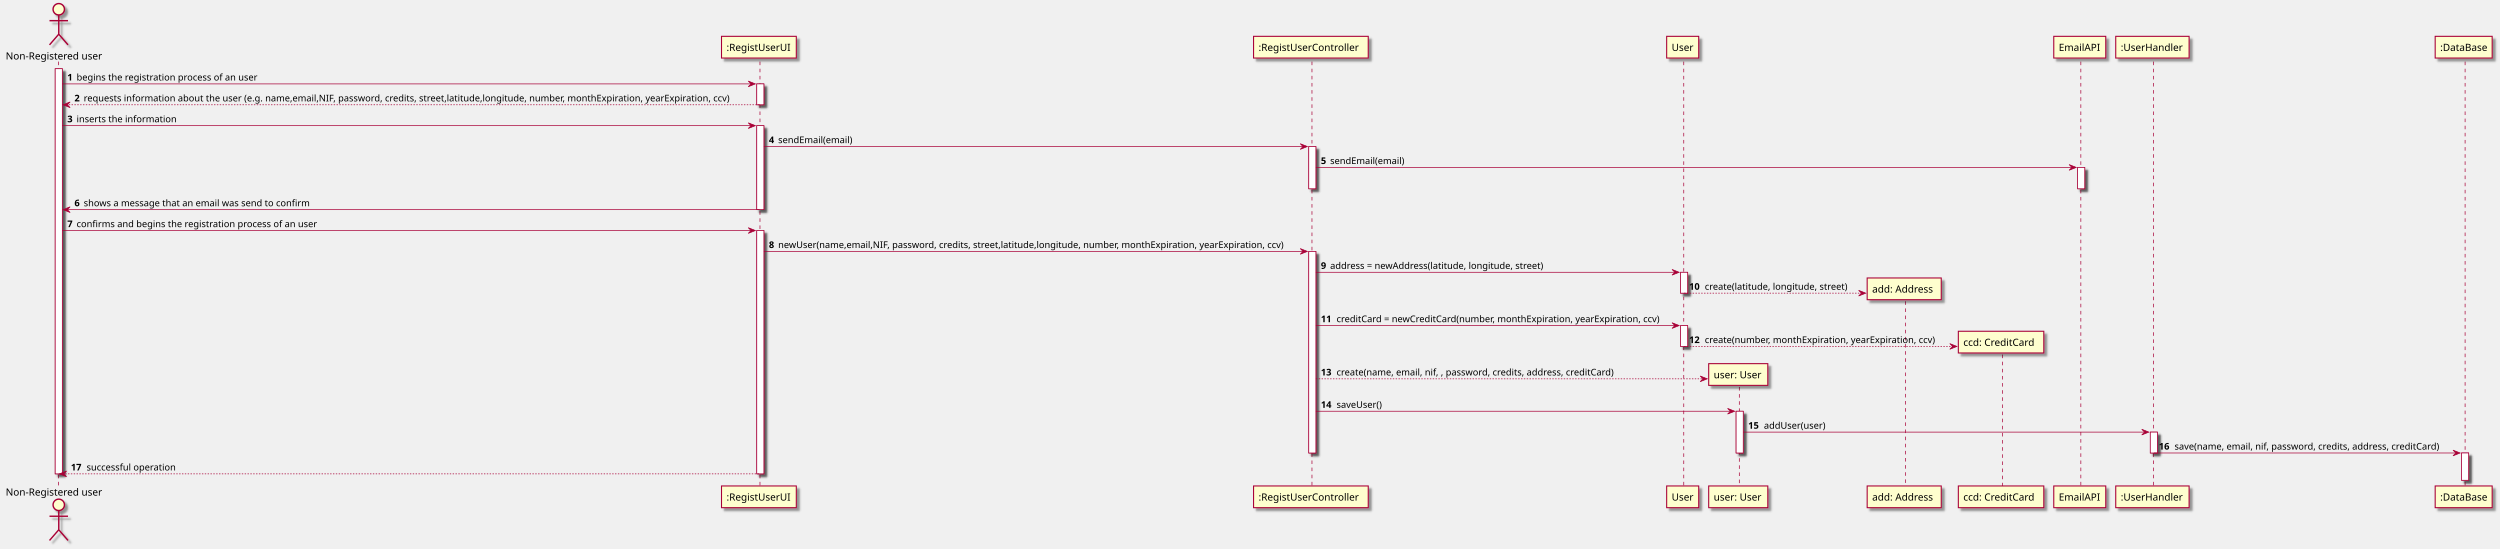
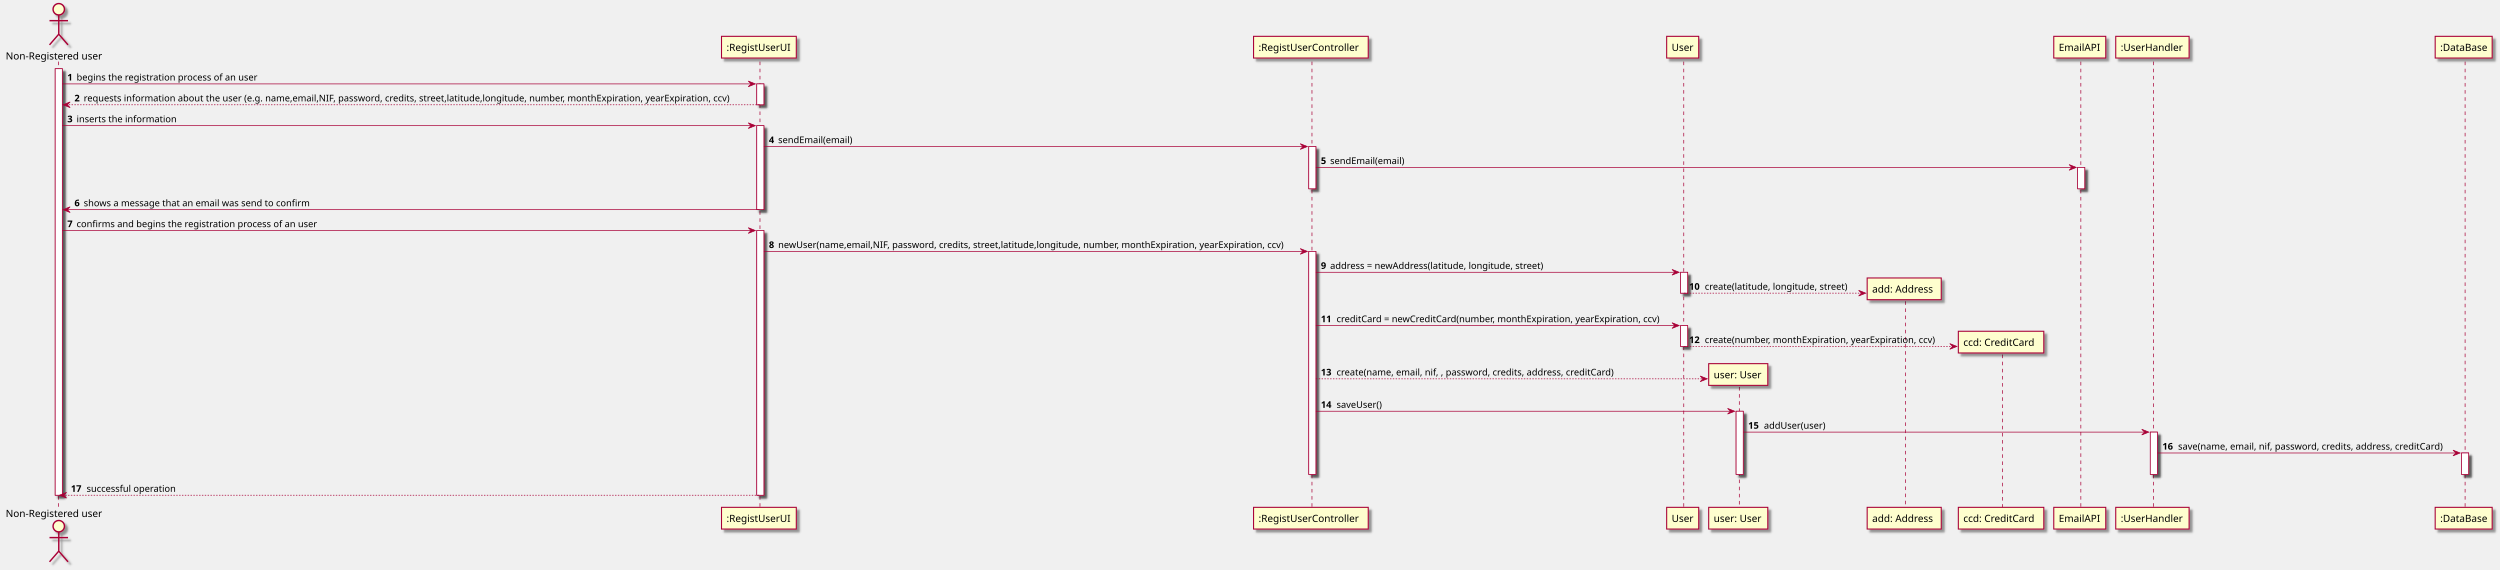
- <svg xmlns="http://www.w3.org/2000/svg" contentScriptType="application/ecmascript" contentStyleType="text/css" height="770px" preserveAspectRatio="none" style="width:3510px;height:770px;" version="1.1" viewBox="0 0 3510 770" width="3510px" zoomAndPan="magnify">
+ <svg xmlns="http://www.w3.org/2000/svg" contentScriptType="application/ecmascript" contentStyleType="text/css" height="800px" preserveAspectRatio="none" style="width:3510px;height:800px;" version="1.1" viewBox="0 0 3510 800" width="3510px" zoomAndPan="magnify">
  <defs>
-     <filter height="300%" id="f1qba97kqvcczq" width="300%" x="-1" y="-1">
+     <filter height="300%" id="f14e48a23rh4bb" width="300%" x="-1" y="-1">
      <feGaussianBlur result="blurOut" stdDeviation="2.0" />
      <feColorMatrix in="blurOut" result="blurOut2" type="matrix" values="0 0 0 0 0 0 0 0 0 0 0 0 0 0 0 0 0 0 .4 0" />
      <feOffset dx="4.0" dy="4.0" in="blurOut2" result="blurOut3" />
      <feBlend in="SourceGraphic" in2="blurOut3" mode="normal" />
    </filter>
  </defs>
  <g>
-     <rect fill="#FFFFFF" filter="url(#f1qba97kqvcczq)" height="568.812" style="stroke: #A80036; stroke-width: 1.0;" width="10" x="77.5" y="96.488" />
-     <rect fill="#FFFFFF" filter="url(#f1qba97kqvcczq)" height="29.311" style="stroke: #A80036; stroke-width: 1.0;" width="10" x="1062.5" y="117.799" />
-     <rect fill="#FFFFFF" filter="url(#f1qba97kqvcczq)" height="117.932" style="stroke: #A80036; stroke-width: 1.0;" width="10" x="1062.5" y="176.42" />
-     <rect fill="#FFFFFF" filter="url(#f1qba97kqvcczq)" height="341.639" style="stroke: #A80036; stroke-width: 1.0;" width="10" x="1062.5" y="323.662" />
-     <rect fill="#FFFFFF" filter="url(#f1qba97kqvcczq)" height="59.31" style="stroke: #A80036; stroke-width: 1.0;" width="10" x="1837.5" y="205.731" />
-     <rect fill="#FFFFFF" filter="url(#f1qba97kqvcczq)" height="283.018" style="stroke: #A80036; stroke-width: 1.0;" width="10" x="1837.5" y="352.973" />
-     <rect fill="#FFFFFF" filter="url(#f1qba97kqvcczq)" height="29.311" style="stroke: #A80036; stroke-width: 1.0;" width="10" x="2359.5" y="382.283" />
-     <rect fill="#FFFFFF" filter="url(#f1qba97kqvcczq)" height="29.311" style="stroke: #A80036; stroke-width: 1.0;" width="10" x="2359.5" y="457.082" />
-     <rect fill="#FFFFFF" filter="url(#f1qba97kqvcczq)" height="58.621" style="stroke: #A80036; stroke-width: 1.0;" width="10" x="2437.5" y="577.369" />
-     <rect fill="#FFFFFF" filter="url(#f1qba97kqvcczq)" height="30" style="stroke: #A80036; stroke-width: 1.0;" width="10" x="2917" y="235.041" />
-     <rect fill="#FFFFFF" filter="url(#f1qba97kqvcczq)" height="29.311" style="stroke: #A80036; stroke-width: 1.0;" width="10" x="3019" y="606.68" />
-     <rect fill="#FFFFFF" filter="url(#f1qba97kqvcczq)" height="38.31" style="stroke: #A80036; stroke-width: 1.0;" width="10" x="3456" y="635.99" />
-     <line style="stroke: #A80036; stroke-width: 1.0; stroke-dasharray: 5.0,5.0;" x1="82" x2="82" y1="86.488" y2="683.301" />
-     <line style="stroke: #A80036; stroke-width: 1.0; stroke-dasharray: 5.0,5.0;" x1="1067" x2="1067" y1="86.488" y2="683.301" />
-     <line style="stroke: #A80036; stroke-width: 1.0; stroke-dasharray: 5.0,5.0;" x1="1842" x2="1842" y1="86.488" y2="683.301" />
-     <line style="stroke: #A80036; stroke-width: 1.0; stroke-dasharray: 5.0,5.0;" x1="2364" x2="2364" y1="86.488" y2="683.301" />
-     <line style="stroke: #A80036; stroke-width: 1.0; stroke-dasharray: 5.0,5.0;" x1="2442" x2="2442" y1="543.314" y2="683.301" />
-     <line style="stroke: #A80036; stroke-width: 1.0; stroke-dasharray: 5.0,5.0;" x1="2675.5" x2="2675.5" y1="423.027" y2="683.301" />
-     <line style="stroke: #A80036; stroke-width: 1.0; stroke-dasharray: 5.0,5.0;" x1="2811.5" x2="2811.5" y1="497.826" y2="683.301" />
-     <line style="stroke: #A80036; stroke-width: 1.0; stroke-dasharray: 5.0,5.0;" x1="2921.5" x2="2921.5" y1="86.488" y2="683.301" />
-     <line style="stroke: #A80036; stroke-width: 1.0; stroke-dasharray: 5.0,5.0;" x1="3023.5" x2="3023.5" y1="86.488" y2="683.301" />
-     <line style="stroke: #A80036; stroke-width: 1.0; stroke-dasharray: 5.0,5.0;" x1="3461" x2="3461" y1="86.488" y2="683.301" />
+     <rect fill="#FFFFFF" filter="url(#f14e48a23rh4bb)" height="598.812" style="stroke: #A80036; stroke-width: 1.0;" width="10" x="77.5" y="96.488" />
+     <rect fill="#FFFFFF" filter="url(#f14e48a23rh4bb)" height="29.311" style="stroke: #A80036; stroke-width: 1.0;" width="10" x="1062.5" y="117.799" />
+     <rect fill="#FFFFFF" filter="url(#f14e48a23rh4bb)" height="117.932" style="stroke: #A80036; stroke-width: 1.0;" width="10" x="1062.5" y="176.42" />
+     <rect fill="#FFFFFF" filter="url(#f14e48a23rh4bb)" height="371.639" style="stroke: #A80036; stroke-width: 1.0;" width="10" x="1062.5" y="323.662" />
+     <rect fill="#FFFFFF" filter="url(#f14e48a23rh4bb)" height="59.31" style="stroke: #A80036; stroke-width: 1.0;" width="10" x="1837.5" y="205.731" />
+     <rect fill="#FFFFFF" filter="url(#f14e48a23rh4bb)" height="313.018" style="stroke: #A80036; stroke-width: 1.0;" width="10" x="1837.5" y="352.973" />
+     <rect fill="#FFFFFF" filter="url(#f14e48a23rh4bb)" height="29.311" style="stroke: #A80036; stroke-width: 1.0;" width="10" x="2359.5" y="382.283" />
+     <rect fill="#FFFFFF" filter="url(#f14e48a23rh4bb)" height="29.311" style="stroke: #A80036; stroke-width: 1.0;" width="10" x="2359.5" y="457.082" />
+     <rect fill="#FFFFFF" filter="url(#f14e48a23rh4bb)" height="88.621" style="stroke: #A80036; stroke-width: 1.0;" width="10" x="2437.5" y="577.369" />
+     <rect fill="#FFFFFF" filter="url(#f14e48a23rh4bb)" height="30" style="stroke: #A80036; stroke-width: 1.0;" width="10" x="2917" y="235.041" />
+     <rect fill="#FFFFFF" filter="url(#f14e48a23rh4bb)" height="59.31" style="stroke: #A80036; stroke-width: 1.0;" width="10" x="3019" y="606.68" />
+     <rect fill="#FFFFFF" filter="url(#f14e48a23rh4bb)" height="30" style="stroke: #A80036; stroke-width: 1.0;" width="10" x="3456" y="635.99" />
+     <line style="stroke: #A80036; stroke-width: 1.0; stroke-dasharray: 5.0,5.0;" x1="82" x2="82" y1="86.488" y2="713.301" />
+     <line style="stroke: #A80036; stroke-width: 1.0; stroke-dasharray: 5.0,5.0;" x1="1067" x2="1067" y1="86.488" y2="713.301" />
+     <line style="stroke: #A80036; stroke-width: 1.0; stroke-dasharray: 5.0,5.0;" x1="1842" x2="1842" y1="86.488" y2="713.301" />
+     <line style="stroke: #A80036; stroke-width: 1.0; stroke-dasharray: 5.0,5.0;" x1="2364" x2="2364" y1="86.488" y2="713.301" />
+     <line style="stroke: #A80036; stroke-width: 1.0; stroke-dasharray: 5.0,5.0;" x1="2442" x2="2442" y1="543.314" y2="713.301" />
+     <line style="stroke: #A80036; stroke-width: 1.0; stroke-dasharray: 5.0,5.0;" x1="2675.5" x2="2675.5" y1="423.027" y2="713.301" />
+     <line style="stroke: #A80036; stroke-width: 1.0; stroke-dasharray: 5.0,5.0;" x1="2811.5" x2="2811.5" y1="497.826" y2="713.301" />
+     <line style="stroke: #A80036; stroke-width: 1.0; stroke-dasharray: 5.0,5.0;" x1="2921.5" x2="2921.5" y1="86.488" y2="713.301" />
+     <line style="stroke: #A80036; stroke-width: 1.0; stroke-dasharray: 5.0,5.0;" x1="3023.5" x2="3023.5" y1="86.488" y2="713.301" />
+     <line style="stroke: #A80036; stroke-width: 1.0; stroke-dasharray: 5.0,5.0;" x1="3461" x2="3461" y1="86.488" y2="713.301" />
    <text fill="#000000" font-family="sans-serif" font-size="14" lengthAdjust="spacingAndGlyphs" textLength="143" x="8" y="83.535">Non-Registered user</text>
-     <ellipse cx="82.5" cy="13" fill="#FEFECE" filter="url(#f1qba97kqvcczq)" rx="8" ry="8" style="stroke: #A80036; stroke-width: 2.0;" />
-     <path d="M82.5,21 L82.5,48 M69.5,29 L95.5,29 M82.5,48 L69.5,63 M82.5,48 L95.5,63 " fill="none" filter="url(#f1qba97kqvcczq)" style="stroke: #A80036; stroke-width: 2.0;" />
-     <text fill="#000000" font-family="sans-serif" font-size="14" lengthAdjust="spacingAndGlyphs" textLength="143" x="8" y="695.836">Non-Registered user</text>
-     <ellipse cx="82.5" cy="708.789" fill="#FEFECE" filter="url(#f1qba97kqvcczq)" rx="8" ry="8" style="stroke: #A80036; stroke-width: 2.0;" />
-     <path d="M82.5,716.789 L82.5,743.789 M69.5,724.789 L95.5,724.789 M82.5,743.789 L69.5,758.789 M82.5,743.789 L95.5,758.789 " fill="none" filter="url(#f1qba97kqvcczq)" style="stroke: #A80036; stroke-width: 2.0;" />
-     <rect fill="#FEFECE" filter="url(#f1qba97kqvcczq)" height="30.488" style="stroke: #A80036; stroke-width: 1.5;" width="105" x="1013" y="51" />
+     <ellipse cx="82.5" cy="13" fill="#FEFECE" filter="url(#f14e48a23rh4bb)" rx="8" ry="8" style="stroke: #A80036; stroke-width: 2.0;" />
+     <path d="M82.5,21 L82.5,48 M69.5,29 L95.5,29 M82.5,48 L69.5,63 M82.5,48 L95.5,63 " fill="none" filter="url(#f14e48a23rh4bb)" style="stroke: #A80036; stroke-width: 2.0;" />
+     <text fill="#000000" font-family="sans-serif" font-size="14" lengthAdjust="spacingAndGlyphs" textLength="143" x="8" y="725.836">Non-Registered user</text>
+     <ellipse cx="82.5" cy="738.789" fill="#FEFECE" filter="url(#f14e48a23rh4bb)" rx="8" ry="8" style="stroke: #A80036; stroke-width: 2.0;" />
+     <path d="M82.5,746.789 L82.5,773.789 M69.5,754.789 L95.5,754.789 M82.5,773.789 L69.5,788.789 M82.5,773.789 L95.5,788.789 " fill="none" filter="url(#f14e48a23rh4bb)" style="stroke: #A80036; stroke-width: 2.0;" />
+     <rect fill="#FEFECE" filter="url(#f14e48a23rh4bb)" height="30.488" style="stroke: #A80036; stroke-width: 1.5;" width="105" x="1013" y="51" />
    <text fill="#000000" font-family="sans-serif" font-size="14" lengthAdjust="spacingAndGlyphs" textLength="91" x="1020" y="71.535">:RegistUserUI</text>
-     <rect fill="#FEFECE" filter="url(#f1qba97kqvcczq)" height="30.488" style="stroke: #A80036; stroke-width: 1.5;" width="105" x="1013" y="682.301" />
-     <text fill="#000000" font-family="sans-serif" font-size="14" lengthAdjust="spacingAndGlyphs" textLength="91" x="1020" y="702.836">:RegistUserUI</text>
-     <rect fill="#FEFECE" filter="url(#f1qba97kqvcczq)" height="30.488" style="stroke: #A80036; stroke-width: 1.5;" width="161" x="1760" y="51" />
+     <rect fill="#FEFECE" filter="url(#f14e48a23rh4bb)" height="30.488" style="stroke: #A80036; stroke-width: 1.5;" width="105" x="1013" y="712.301" />
+     <text fill="#000000" font-family="sans-serif" font-size="14" lengthAdjust="spacingAndGlyphs" textLength="91" x="1020" y="732.836">:RegistUserUI</text>
+     <rect fill="#FEFECE" filter="url(#f14e48a23rh4bb)" height="30.488" style="stroke: #A80036; stroke-width: 1.5;" width="161" x="1760" y="51" />
    <text fill="#000000" font-family="sans-serif" font-size="14" lengthAdjust="spacingAndGlyphs" textLength="147" x="1767" y="71.535">:RegistUserController</text>
-     <rect fill="#FEFECE" filter="url(#f1qba97kqvcczq)" height="30.488" style="stroke: #A80036; stroke-width: 1.5;" width="161" x="1760" y="682.301" />
-     <text fill="#000000" font-family="sans-serif" font-size="14" lengthAdjust="spacingAndGlyphs" textLength="147" x="1767" y="702.836">:RegistUserController</text>
-     <rect fill="#FEFECE" filter="url(#f1qba97kqvcczq)" height="30.488" style="stroke: #A80036; stroke-width: 1.5;" width="45" x="2340" y="51" />
+     <rect fill="#FEFECE" filter="url(#f14e48a23rh4bb)" height="30.488" style="stroke: #A80036; stroke-width: 1.5;" width="161" x="1760" y="712.301" />
+     <text fill="#000000" font-family="sans-serif" font-size="14" lengthAdjust="spacingAndGlyphs" textLength="147" x="1767" y="732.836">:RegistUserController</text>
+     <rect fill="#FEFECE" filter="url(#f14e48a23rh4bb)" height="30.488" style="stroke: #A80036; stroke-width: 1.5;" width="45" x="2340" y="51" />
    <text fill="#000000" font-family="sans-serif" font-size="14" lengthAdjust="spacingAndGlyphs" textLength="31" x="2347" y="71.535">User</text>
-     <rect fill="#FEFECE" filter="url(#f1qba97kqvcczq)" height="30.488" style="stroke: #A80036; stroke-width: 1.5;" width="45" x="2340" y="682.301" />
-     <text fill="#000000" font-family="sans-serif" font-size="14" lengthAdjust="spacingAndGlyphs" textLength="31" x="2347" y="702.836">User</text>
-     <rect fill="#FEFECE" filter="url(#f1qba97kqvcczq)" height="30.488" style="stroke: #A80036; stroke-width: 1.5;" width="83" x="2399" y="682.301" />
-     <text fill="#000000" font-family="sans-serif" font-size="14" lengthAdjust="spacingAndGlyphs" textLength="69" x="2406" y="702.836">user: User</text>
-     <rect fill="#FEFECE" filter="url(#f1qba97kqvcczq)" height="30.488" style="stroke: #A80036; stroke-width: 1.5;" width="104" x="2621.5" y="682.301" />
-     <text fill="#000000" font-family="sans-serif" font-size="14" lengthAdjust="spacingAndGlyphs" textLength="90" x="2628.5" y="702.836">add: Address</text>
-     <rect fill="#FEFECE" filter="url(#f1qba97kqvcczq)" height="30.488" style="stroke: #A80036; stroke-width: 1.5;" width="120" x="2749.5" y="682.301" />
-     <text fill="#000000" font-family="sans-serif" font-size="14" lengthAdjust="spacingAndGlyphs" textLength="106" x="2756.5" y="702.836">ccd: CreditCard</text>
-     <rect fill="#FEFECE" filter="url(#f1qba97kqvcczq)" height="30.488" style="stroke: #A80036; stroke-width: 1.5;" width="73" x="2883.5" y="51" />
+     <rect fill="#FEFECE" filter="url(#f14e48a23rh4bb)" height="30.488" style="stroke: #A80036; stroke-width: 1.5;" width="45" x="2340" y="712.301" />
+     <text fill="#000000" font-family="sans-serif" font-size="14" lengthAdjust="spacingAndGlyphs" textLength="31" x="2347" y="732.836">User</text>
+     <rect fill="#FEFECE" filter="url(#f14e48a23rh4bb)" height="30.488" style="stroke: #A80036; stroke-width: 1.5;" width="83" x="2399" y="712.301" />
+     <text fill="#000000" font-family="sans-serif" font-size="14" lengthAdjust="spacingAndGlyphs" textLength="69" x="2406" y="732.836">user: User</text>
+     <rect fill="#FEFECE" filter="url(#f14e48a23rh4bb)" height="30.488" style="stroke: #A80036; stroke-width: 1.5;" width="104" x="2621.5" y="712.301" />
+     <text fill="#000000" font-family="sans-serif" font-size="14" lengthAdjust="spacingAndGlyphs" textLength="90" x="2628.5" y="732.836">add: Address</text>
+     <rect fill="#FEFECE" filter="url(#f14e48a23rh4bb)" height="30.488" style="stroke: #A80036; stroke-width: 1.5;" width="120" x="2749.5" y="712.301" />
+     <text fill="#000000" font-family="sans-serif" font-size="14" lengthAdjust="spacingAndGlyphs" textLength="106" x="2756.5" y="732.836">ccd: CreditCard</text>
+     <rect fill="#FEFECE" filter="url(#f14e48a23rh4bb)" height="30.488" style="stroke: #A80036; stroke-width: 1.5;" width="73" x="2883.5" y="51" />
    <text fill="#000000" font-family="sans-serif" font-size="14" lengthAdjust="spacingAndGlyphs" textLength="59" x="2890.5" y="71.535">EmailAPI</text>
-     <rect fill="#FEFECE" filter="url(#f1qba97kqvcczq)" height="30.488" style="stroke: #A80036; stroke-width: 1.5;" width="73" x="2883.5" y="682.301" />
-     <text fill="#000000" font-family="sans-serif" font-size="14" lengthAdjust="spacingAndGlyphs" textLength="59" x="2890.5" y="702.836">EmailAPI</text>
-     <rect fill="#FEFECE" filter="url(#f1qba97kqvcczq)" height="30.488" style="stroke: #A80036; stroke-width: 1.5;" width="103" x="2970.5" y="51" />
+     <rect fill="#FEFECE" filter="url(#f14e48a23rh4bb)" height="30.488" style="stroke: #A80036; stroke-width: 1.5;" width="73" x="2883.5" y="712.301" />
+     <text fill="#000000" font-family="sans-serif" font-size="14" lengthAdjust="spacingAndGlyphs" textLength="59" x="2890.5" y="732.836">EmailAPI</text>
+     <rect fill="#FEFECE" filter="url(#f14e48a23rh4bb)" height="30.488" style="stroke: #A80036; stroke-width: 1.5;" width="103" x="2970.5" y="51" />
    <text fill="#000000" font-family="sans-serif" font-size="14" lengthAdjust="spacingAndGlyphs" textLength="89" x="2977.5" y="71.535">:UserHandler</text>
-     <rect fill="#FEFECE" filter="url(#f1qba97kqvcczq)" height="30.488" style="stroke: #A80036; stroke-width: 1.5;" width="103" x="2970.5" y="682.301" />
-     <text fill="#000000" font-family="sans-serif" font-size="14" lengthAdjust="spacingAndGlyphs" textLength="89" x="2977.5" y="702.836">:UserHandler</text>
-     <rect fill="#FEFECE" filter="url(#f1qba97kqvcczq)" height="30.488" style="stroke: #A80036; stroke-width: 1.5;" width="80" x="3419" y="51" />
+     <rect fill="#FEFECE" filter="url(#f14e48a23rh4bb)" height="30.488" style="stroke: #A80036; stroke-width: 1.5;" width="103" x="2970.5" y="712.301" />
+     <text fill="#000000" font-family="sans-serif" font-size="14" lengthAdjust="spacingAndGlyphs" textLength="89" x="2977.5" y="732.836">:UserHandler</text>
+     <rect fill="#FEFECE" filter="url(#f14e48a23rh4bb)" height="30.488" style="stroke: #A80036; stroke-width: 1.5;" width="80" x="3419" y="51" />
    <text fill="#000000" font-family="sans-serif" font-size="14" lengthAdjust="spacingAndGlyphs" textLength="66" x="3426" y="71.535">:DataBase</text>
-     <rect fill="#FEFECE" filter="url(#f1qba97kqvcczq)" height="30.488" style="stroke: #A80036; stroke-width: 1.5;" width="80" x="3419" y="682.301" />
-     <text fill="#000000" font-family="sans-serif" font-size="14" lengthAdjust="spacingAndGlyphs" textLength="66" x="3426" y="702.836">:DataBase</text>
-     <rect fill="#FFFFFF" filter="url(#f1qba97kqvcczq)" height="568.812" style="stroke: #A80036; stroke-width: 1.0;" width="10" x="77.5" y="96.488" />
-     <rect fill="#FFFFFF" filter="url(#f1qba97kqvcczq)" height="29.311" style="stroke: #A80036; stroke-width: 1.0;" width="10" x="1062.5" y="117.799" />
-     <rect fill="#FFFFFF" filter="url(#f1qba97kqvcczq)" height="117.932" style="stroke: #A80036; stroke-width: 1.0;" width="10" x="1062.5" y="176.42" />
-     <rect fill="#FFFFFF" filter="url(#f1qba97kqvcczq)" height="341.639" style="stroke: #A80036; stroke-width: 1.0;" width="10" x="1062.5" y="323.662" />
-     <rect fill="#FFFFFF" filter="url(#f1qba97kqvcczq)" height="59.31" style="stroke: #A80036; stroke-width: 1.0;" width="10" x="1837.5" y="205.731" />
-     <rect fill="#FFFFFF" filter="url(#f1qba97kqvcczq)" height="283.018" style="stroke: #A80036; stroke-width: 1.0;" width="10" x="1837.5" y="352.973" />
-     <rect fill="#FFFFFF" filter="url(#f1qba97kqvcczq)" height="29.311" style="stroke: #A80036; stroke-width: 1.0;" width="10" x="2359.5" y="382.283" />
-     <rect fill="#FFFFFF" filter="url(#f1qba97kqvcczq)" height="29.311" style="stroke: #A80036; stroke-width: 1.0;" width="10" x="2359.5" y="457.082" />
-     <rect fill="#FFFFFF" filter="url(#f1qba97kqvcczq)" height="58.621" style="stroke: #A80036; stroke-width: 1.0;" width="10" x="2437.5" y="577.369" />
-     <rect fill="#FFFFFF" filter="url(#f1qba97kqvcczq)" height="30" style="stroke: #A80036; stroke-width: 1.0;" width="10" x="2917" y="235.041" />
-     <rect fill="#FFFFFF" filter="url(#f1qba97kqvcczq)" height="29.311" style="stroke: #A80036; stroke-width: 1.0;" width="10" x="3019" y="606.68" />
-     <rect fill="#FFFFFF" filter="url(#f1qba97kqvcczq)" height="38.31" style="stroke: #A80036; stroke-width: 1.0;" width="10" x="3456" y="635.99" />
+     <rect fill="#FEFECE" filter="url(#f14e48a23rh4bb)" height="30.488" style="stroke: #A80036; stroke-width: 1.5;" width="80" x="3419" y="712.301" />
+     <text fill="#000000" font-family="sans-serif" font-size="14" lengthAdjust="spacingAndGlyphs" textLength="66" x="3426" y="732.836">:DataBase</text>
+     <rect fill="#FFFFFF" filter="url(#f14e48a23rh4bb)" height="598.812" style="stroke: #A80036; stroke-width: 1.0;" width="10" x="77.5" y="96.488" />
+     <rect fill="#FFFFFF" filter="url(#f14e48a23rh4bb)" height="29.311" style="stroke: #A80036; stroke-width: 1.0;" width="10" x="1062.5" y="117.799" />
+     <rect fill="#FFFFFF" filter="url(#f14e48a23rh4bb)" height="117.932" style="stroke: #A80036; stroke-width: 1.0;" width="10" x="1062.5" y="176.42" />
+     <rect fill="#FFFFFF" filter="url(#f14e48a23rh4bb)" height="371.639" style="stroke: #A80036; stroke-width: 1.0;" width="10" x="1062.5" y="323.662" />
+     <rect fill="#FFFFFF" filter="url(#f14e48a23rh4bb)" height="59.31" style="stroke: #A80036; stroke-width: 1.0;" width="10" x="1837.5" y="205.731" />
+     <rect fill="#FFFFFF" filter="url(#f14e48a23rh4bb)" height="313.018" style="stroke: #A80036; stroke-width: 1.0;" width="10" x="1837.5" y="352.973" />
+     <rect fill="#FFFFFF" filter="url(#f14e48a23rh4bb)" height="29.311" style="stroke: #A80036; stroke-width: 1.0;" width="10" x="2359.5" y="382.283" />
+     <rect fill="#FFFFFF" filter="url(#f14e48a23rh4bb)" height="29.311" style="stroke: #A80036; stroke-width: 1.0;" width="10" x="2359.5" y="457.082" />
+     <rect fill="#FFFFFF" filter="url(#f14e48a23rh4bb)" height="88.621" style="stroke: #A80036; stroke-width: 1.0;" width="10" x="2437.5" y="577.369" />
+     <rect fill="#FFFFFF" filter="url(#f14e48a23rh4bb)" height="30" style="stroke: #A80036; stroke-width: 1.0;" width="10" x="2917" y="235.041" />
+     <rect fill="#FFFFFF" filter="url(#f14e48a23rh4bb)" height="59.31" style="stroke: #A80036; stroke-width: 1.0;" width="10" x="3019" y="606.68" />
+     <rect fill="#FFFFFF" filter="url(#f14e48a23rh4bb)" height="30" style="stroke: #A80036; stroke-width: 1.0;" width="10" x="3456" y="635.99" />
    <polygon fill="#A80036" points="1050.5,113.799,1060.5,117.799,1050.5,121.799,1054.5,117.799" style="stroke: #A80036; stroke-width: 1.0;" />
    <line style="stroke: #A80036; stroke-width: 1.0;" x1="87.5" x2="1056.5" y1="117.799" y2="117.799" />
    <text fill="#000000" font-family="sans-serif" font-size="13" font-weight="bold" lengthAdjust="spacingAndGlyphs" textLength="9" x="94.5" y="113.057">1</text>
    <text fill="#000000" font-family="sans-serif" font-size="13" lengthAdjust="spacingAndGlyphs" textLength="263" x="107.5" y="113.057">begins the registration process of an user</text>
    <polygon fill="#A80036" points="98.5,143.109,88.5,147.109,98.5,151.109,94.5,147.109" style="stroke: #A80036; stroke-width: 1.0;" />
    <line style="stroke: #A80036; stroke-width: 1.0; stroke-dasharray: 2.0,2.0;" x1="92.5" x2="1066.5" y1="147.109" y2="147.109" />
    <text fill="#000000" font-family="sans-serif" font-size="13" font-weight="bold" lengthAdjust="spacingAndGlyphs" textLength="9" x="104.5" y="142.367">2</text>
    <text fill="#000000" font-family="sans-serif" font-size="13" lengthAdjust="spacingAndGlyphs" textLength="938" x="117.5" y="142.367">requests information about the user (e.g. name,email,NIF, password, credits, street,latitude,longitude, number, monthExpiration, yearExpiration, ccv)</text>
    <polygon fill="#A80036" points="1050.5,172.42,1060.5,176.42,1050.5,180.42,1054.5,176.42" style="stroke: #A80036; stroke-width: 1.0;" />
    <line style="stroke: #A80036; stroke-width: 1.0;" x1="87.5" x2="1056.5" y1="176.42" y2="176.42" />
    <text fill="#000000" font-family="sans-serif" font-size="13" font-weight="bold" lengthAdjust="spacingAndGlyphs" textLength="9" x="94.5" y="171.678">3</text>
    <text fill="#000000" font-family="sans-serif" font-size="13" lengthAdjust="spacingAndGlyphs" textLength="145" x="107.5" y="171.678">inserts the information</text>
    <polygon fill="#A80036" points="1825.5,201.731,1835.5,205.731,1825.5,209.731,1829.5,205.731" style="stroke: #A80036; stroke-width: 1.0;" />
    <line style="stroke: #A80036; stroke-width: 1.0;" x1="1072.5" x2="1831.5" y1="205.731" y2="205.731" />
    <text fill="#000000" font-family="sans-serif" font-size="13" font-weight="bold" lengthAdjust="spacingAndGlyphs" textLength="9" x="1079.5" y="200.988">4</text>
    <text fill="#000000" font-family="sans-serif" font-size="13" lengthAdjust="spacingAndGlyphs" textLength="106" x="1092.5" y="200.988">sendEmail(email)</text>
    <polygon fill="#A80036" points="2905,231.041,2915,235.041,2905,239.041,2909,235.041" style="stroke: #A80036; stroke-width: 1.0;" />
    <line style="stroke: #A80036; stroke-width: 1.0;" x1="1847.5" x2="2911" y1="235.041" y2="235.041" />
    <text fill="#000000" font-family="sans-serif" font-size="13" font-weight="bold" lengthAdjust="spacingAndGlyphs" textLength="9" x="1854.5" y="230.299">5</text>
    <text fill="#000000" font-family="sans-serif" font-size="13" lengthAdjust="spacingAndGlyphs" textLength="106" x="1867.5" y="230.299">sendEmail(email)</text>
    <polygon fill="#A80036" points="98.5,290.352,88.5,294.352,98.5,298.352,94.5,294.352" style="stroke: #A80036; stroke-width: 1.0;" />
    <line style="stroke: #A80036; stroke-width: 1.0;" x1="92.5" x2="1066.5" y1="294.352" y2="294.352" />
    <text fill="#000000" font-family="sans-serif" font-size="13" font-weight="bold" lengthAdjust="spacingAndGlyphs" textLength="9" x="104.5" y="289.609">6</text>
    <text fill="#000000" font-family="sans-serif" font-size="13" lengthAdjust="spacingAndGlyphs" textLength="328" x="117.5" y="289.609">shows a message that an email was send to confirm</text>
    <polygon fill="#A80036" points="1050.5,319.662,1060.5,323.662,1050.5,327.662,1054.5,323.662" style="stroke: #A80036; stroke-width: 1.0;" />
    <line style="stroke: #A80036; stroke-width: 1.0;" x1="87.5" x2="1056.5" y1="323.662" y2="323.662" />
    <text fill="#000000" font-family="sans-serif" font-size="13" font-weight="bold" lengthAdjust="spacingAndGlyphs" textLength="9" x="94.5" y="318.92">7</text>
    <text fill="#000000" font-family="sans-serif" font-size="13" lengthAdjust="spacingAndGlyphs" textLength="350" x="107.5" y="318.92">confirms and begins the registration process of an user</text>
    <polygon fill="#A80036" points="1825.5,348.973,1835.5,352.973,1825.5,356.973,1829.5,352.973" style="stroke: #A80036; stroke-width: 1.0;" />
    <line style="stroke: #A80036; stroke-width: 1.0;" x1="1072.5" x2="1831.5" y1="352.973" y2="352.973" />
    <text fill="#000000" font-family="sans-serif" font-size="13" font-weight="bold" lengthAdjust="spacingAndGlyphs" textLength="9" x="1079.5" y="348.231">8</text>
    <text fill="#000000" font-family="sans-serif" font-size="13" lengthAdjust="spacingAndGlyphs" textLength="733" x="1092.5" y="348.231">newUser(name,email,NIF, password, credits, street,latitude,longitude, number, monthExpiration, yearExpiration, ccv)</text>
    <polygon fill="#A80036" points="2347.5,378.283,2357.5,382.283,2347.5,386.283,2351.5,382.283" style="stroke: #A80036; stroke-width: 1.0;" />
    <line style="stroke: #A80036; stroke-width: 1.0;" x1="1847.5" x2="2353.5" y1="382.283" y2="382.283" />
    <text fill="#000000" font-family="sans-serif" font-size="13" font-weight="bold" lengthAdjust="spacingAndGlyphs" textLength="9" x="1854.5" y="377.541">9</text>
    <text fill="#000000" font-family="sans-serif" font-size="13" lengthAdjust="spacingAndGlyphs" textLength="311" x="1867.5" y="377.541">address = newAddress(latitude, longitude, street)</text>
    <polygon fill="#A80036" points="2609.5,407.594,2619.5,411.594,2609.5,415.594,2613.5,411.594" style="stroke: #A80036; stroke-width: 1.0;" />
    <line style="stroke: #A80036; stroke-width: 1.0; stroke-dasharray: 2.0,2.0;" x1="2364.5" x2="2615.5" y1="411.594" y2="411.594" />
    <text fill="#000000" font-family="sans-serif" font-size="13" font-weight="bold" lengthAdjust="spacingAndGlyphs" textLength="18" x="2371.5" y="406.852">10</text>
    <text fill="#000000" font-family="sans-serif" font-size="13" lengthAdjust="spacingAndGlyphs" textLength="206" x="2393.5" y="406.852">create(latitude, longitude, street)</text>
-     <rect fill="#FEFECE" filter="url(#f1qba97kqvcczq)" height="30.488" style="stroke: #A80036; stroke-width: 1.5;" width="104" x="2621.5" y="390.283" />
+     <rect fill="#FEFECE" filter="url(#f14e48a23rh4bb)" height="30.488" style="stroke: #A80036; stroke-width: 1.5;" width="104" x="2621.5" y="390.283" />
    <text fill="#000000" font-family="sans-serif" font-size="14" lengthAdjust="spacingAndGlyphs" textLength="90" x="2628.5" y="410.818">add: Address</text>
    <polygon fill="#A80036" points="2347.5,453.082,2357.5,457.082,2347.5,461.082,2351.5,457.082" style="stroke: #A80036; stroke-width: 1.0;" />
    <line style="stroke: #A80036; stroke-width: 1.0;" x1="1847.5" x2="2353.5" y1="457.082" y2="457.082" />
    <text fill="#000000" font-family="sans-serif" font-size="13" font-weight="bold" lengthAdjust="spacingAndGlyphs" textLength="18" x="1854.5" y="452.34">11</text>
    <text fill="#000000" font-family="sans-serif" font-size="13" lengthAdjust="spacingAndGlyphs" textLength="471" x="1876.5" y="452.34">creditCard = newCreditCard(number, monthExpiration, yearExpiration, ccv)</text>
    <polygon fill="#A80036" points="2737.5,482.393,2747.5,486.393,2737.5,490.393,2741.5,486.393" style="stroke: #A80036; stroke-width: 1.0;" />
    <line style="stroke: #A80036; stroke-width: 1.0; stroke-dasharray: 2.0,2.0;" x1="2364.5" x2="2743.5" y1="486.393" y2="486.393" />
    <text fill="#000000" font-family="sans-serif" font-size="13" font-weight="bold" lengthAdjust="spacingAndGlyphs" textLength="18" x="2371.5" y="481.65">12</text>
    <text fill="#000000" font-family="sans-serif" font-size="13" lengthAdjust="spacingAndGlyphs" textLength="334" x="2393.5" y="481.65">create(number, monthExpiration, yearExpiration, ccv)</text>
-     <rect fill="#FEFECE" filter="url(#f1qba97kqvcczq)" height="30.488" style="stroke: #A80036; stroke-width: 1.5;" width="120" x="2749.5" y="465.082" />
+     <rect fill="#FEFECE" filter="url(#f14e48a23rh4bb)" height="30.488" style="stroke: #A80036; stroke-width: 1.5;" width="120" x="2749.5" y="465.082" />
    <text fill="#000000" font-family="sans-serif" font-size="14" lengthAdjust="spacingAndGlyphs" textLength="106" x="2756.5" y="485.617">ccd: CreditCard</text>
    <polygon fill="#A80036" points="2387,527.881,2397,531.881,2387,535.881,2391,531.881" style="stroke: #A80036; stroke-width: 1.0;" />
    <line style="stroke: #A80036; stroke-width: 1.0; stroke-dasharray: 2.0,2.0;" x1="1847.5" x2="2393" y1="531.881" y2="531.881" />
    <text fill="#000000" font-family="sans-serif" font-size="13" font-weight="bold" lengthAdjust="spacingAndGlyphs" textLength="18" x="1854.5" y="527.139">13</text>
    <text fill="#000000" font-family="sans-serif" font-size="13" lengthAdjust="spacingAndGlyphs" textLength="404" x="1876.5" y="527.139">create(name, email, nif, , password, credits, address, creditCard)</text>
-     <rect fill="#FEFECE" filter="url(#f1qba97kqvcczq)" height="30.488" style="stroke: #A80036; stroke-width: 1.5;" width="83" x="2399" y="510.57" />
+     <rect fill="#FEFECE" filter="url(#f14e48a23rh4bb)" height="30.488" style="stroke: #A80036; stroke-width: 1.5;" width="83" x="2399" y="510.57" />
    <text fill="#000000" font-family="sans-serif" font-size="14" lengthAdjust="spacingAndGlyphs" textLength="69" x="2406" y="531.106">user: User</text>
    <polygon fill="#A80036" points="2425.5,573.369,2435.5,577.369,2425.5,581.369,2429.5,577.369" style="stroke: #A80036; stroke-width: 1.0;" />
    <line style="stroke: #A80036; stroke-width: 1.0;" x1="1847.5" x2="2431.5" y1="577.369" y2="577.369" />
    <text fill="#000000" font-family="sans-serif" font-size="13" font-weight="bold" lengthAdjust="spacingAndGlyphs" textLength="18" x="1854.5" y="572.627">14</text>
    <text fill="#000000" font-family="sans-serif" font-size="13" lengthAdjust="spacingAndGlyphs" textLength="64" x="1876.5" y="572.627">saveUser()</text>
    <polygon fill="#A80036" points="3007,602.68,3017,606.68,3007,610.68,3011,606.68" style="stroke: #A80036; stroke-width: 1.0;" />
    <line style="stroke: #A80036; stroke-width: 1.0;" x1="2447.5" x2="3013" y1="606.68" y2="606.68" />
    <text fill="#000000" font-family="sans-serif" font-size="13" font-weight="bold" lengthAdjust="spacingAndGlyphs" textLength="18" x="2454.5" y="601.938">15</text>
    <text fill="#000000" font-family="sans-serif" font-size="13" lengthAdjust="spacingAndGlyphs" textLength="86" x="2476.5" y="601.938">addUser(user)</text>
    <polygon fill="#A80036" points="3444,631.99,3454,635.99,3444,639.99,3448,635.99" style="stroke: #A80036; stroke-width: 1.0;" />
-     <line style="stroke: #A80036; stroke-width: 1.0;" x1="3024" x2="3450" y1="635.99" y2="635.99" />
-     <text fill="#000000" font-family="sans-serif" font-size="13" font-weight="bold" lengthAdjust="spacingAndGlyphs" textLength="18" x="3031" y="631.248">16</text>
-     <text fill="#000000" font-family="sans-serif" font-size="13" lengthAdjust="spacingAndGlyphs" textLength="386" x="3053" y="631.248">save(name, email, nif, password, credits, address, creditCard)</text>
-     <polygon fill="#A80036" points="93.5,661.301,83.5,665.301,93.5,669.301,89.5,665.301" style="stroke: #A80036; stroke-width: 1.0;" />
-     <line style="stroke: #A80036; stroke-width: 1.0; stroke-dasharray: 2.0,2.0;" x1="87.5" x2="1066.5" y1="665.301" y2="665.301" />
-     <text fill="#000000" font-family="sans-serif" font-size="13" font-weight="bold" lengthAdjust="spacingAndGlyphs" textLength="18" x="99.5" y="660.559">17</text>
-     <text fill="#000000" font-family="sans-serif" font-size="13" lengthAdjust="spacingAndGlyphs" textLength="131" x="121.5" y="660.559">successful operation</text>
+     <line style="stroke: #A80036; stroke-width: 1.0;" x1="3029" x2="3450" y1="635.99" y2="635.99" />
+     <text fill="#000000" font-family="sans-serif" font-size="13" font-weight="bold" lengthAdjust="spacingAndGlyphs" textLength="18" x="3036" y="631.248">16</text>
+     <text fill="#000000" font-family="sans-serif" font-size="13" lengthAdjust="spacingAndGlyphs" textLength="386" x="3058" y="631.248">save(name, email, nif, password, credits, address, creditCard)</text>
+     <polygon fill="#A80036" points="93.5,691.301,83.5,695.301,93.5,699.301,89.5,695.301" style="stroke: #A80036; stroke-width: 1.0;" />
+     <line style="stroke: #A80036; stroke-width: 1.0; stroke-dasharray: 2.0,2.0;" x1="87.5" x2="1066.5" y1="695.301" y2="695.301" />
+     <text fill="#000000" font-family="sans-serif" font-size="13" font-weight="bold" lengthAdjust="spacingAndGlyphs" textLength="18" x="99.5" y="690.559">17</text>
+     <text fill="#000000" font-family="sans-serif" font-size="13" lengthAdjust="spacingAndGlyphs" textLength="131" x="121.5" y="690.559">successful operation</text>
  </g>
</svg>
